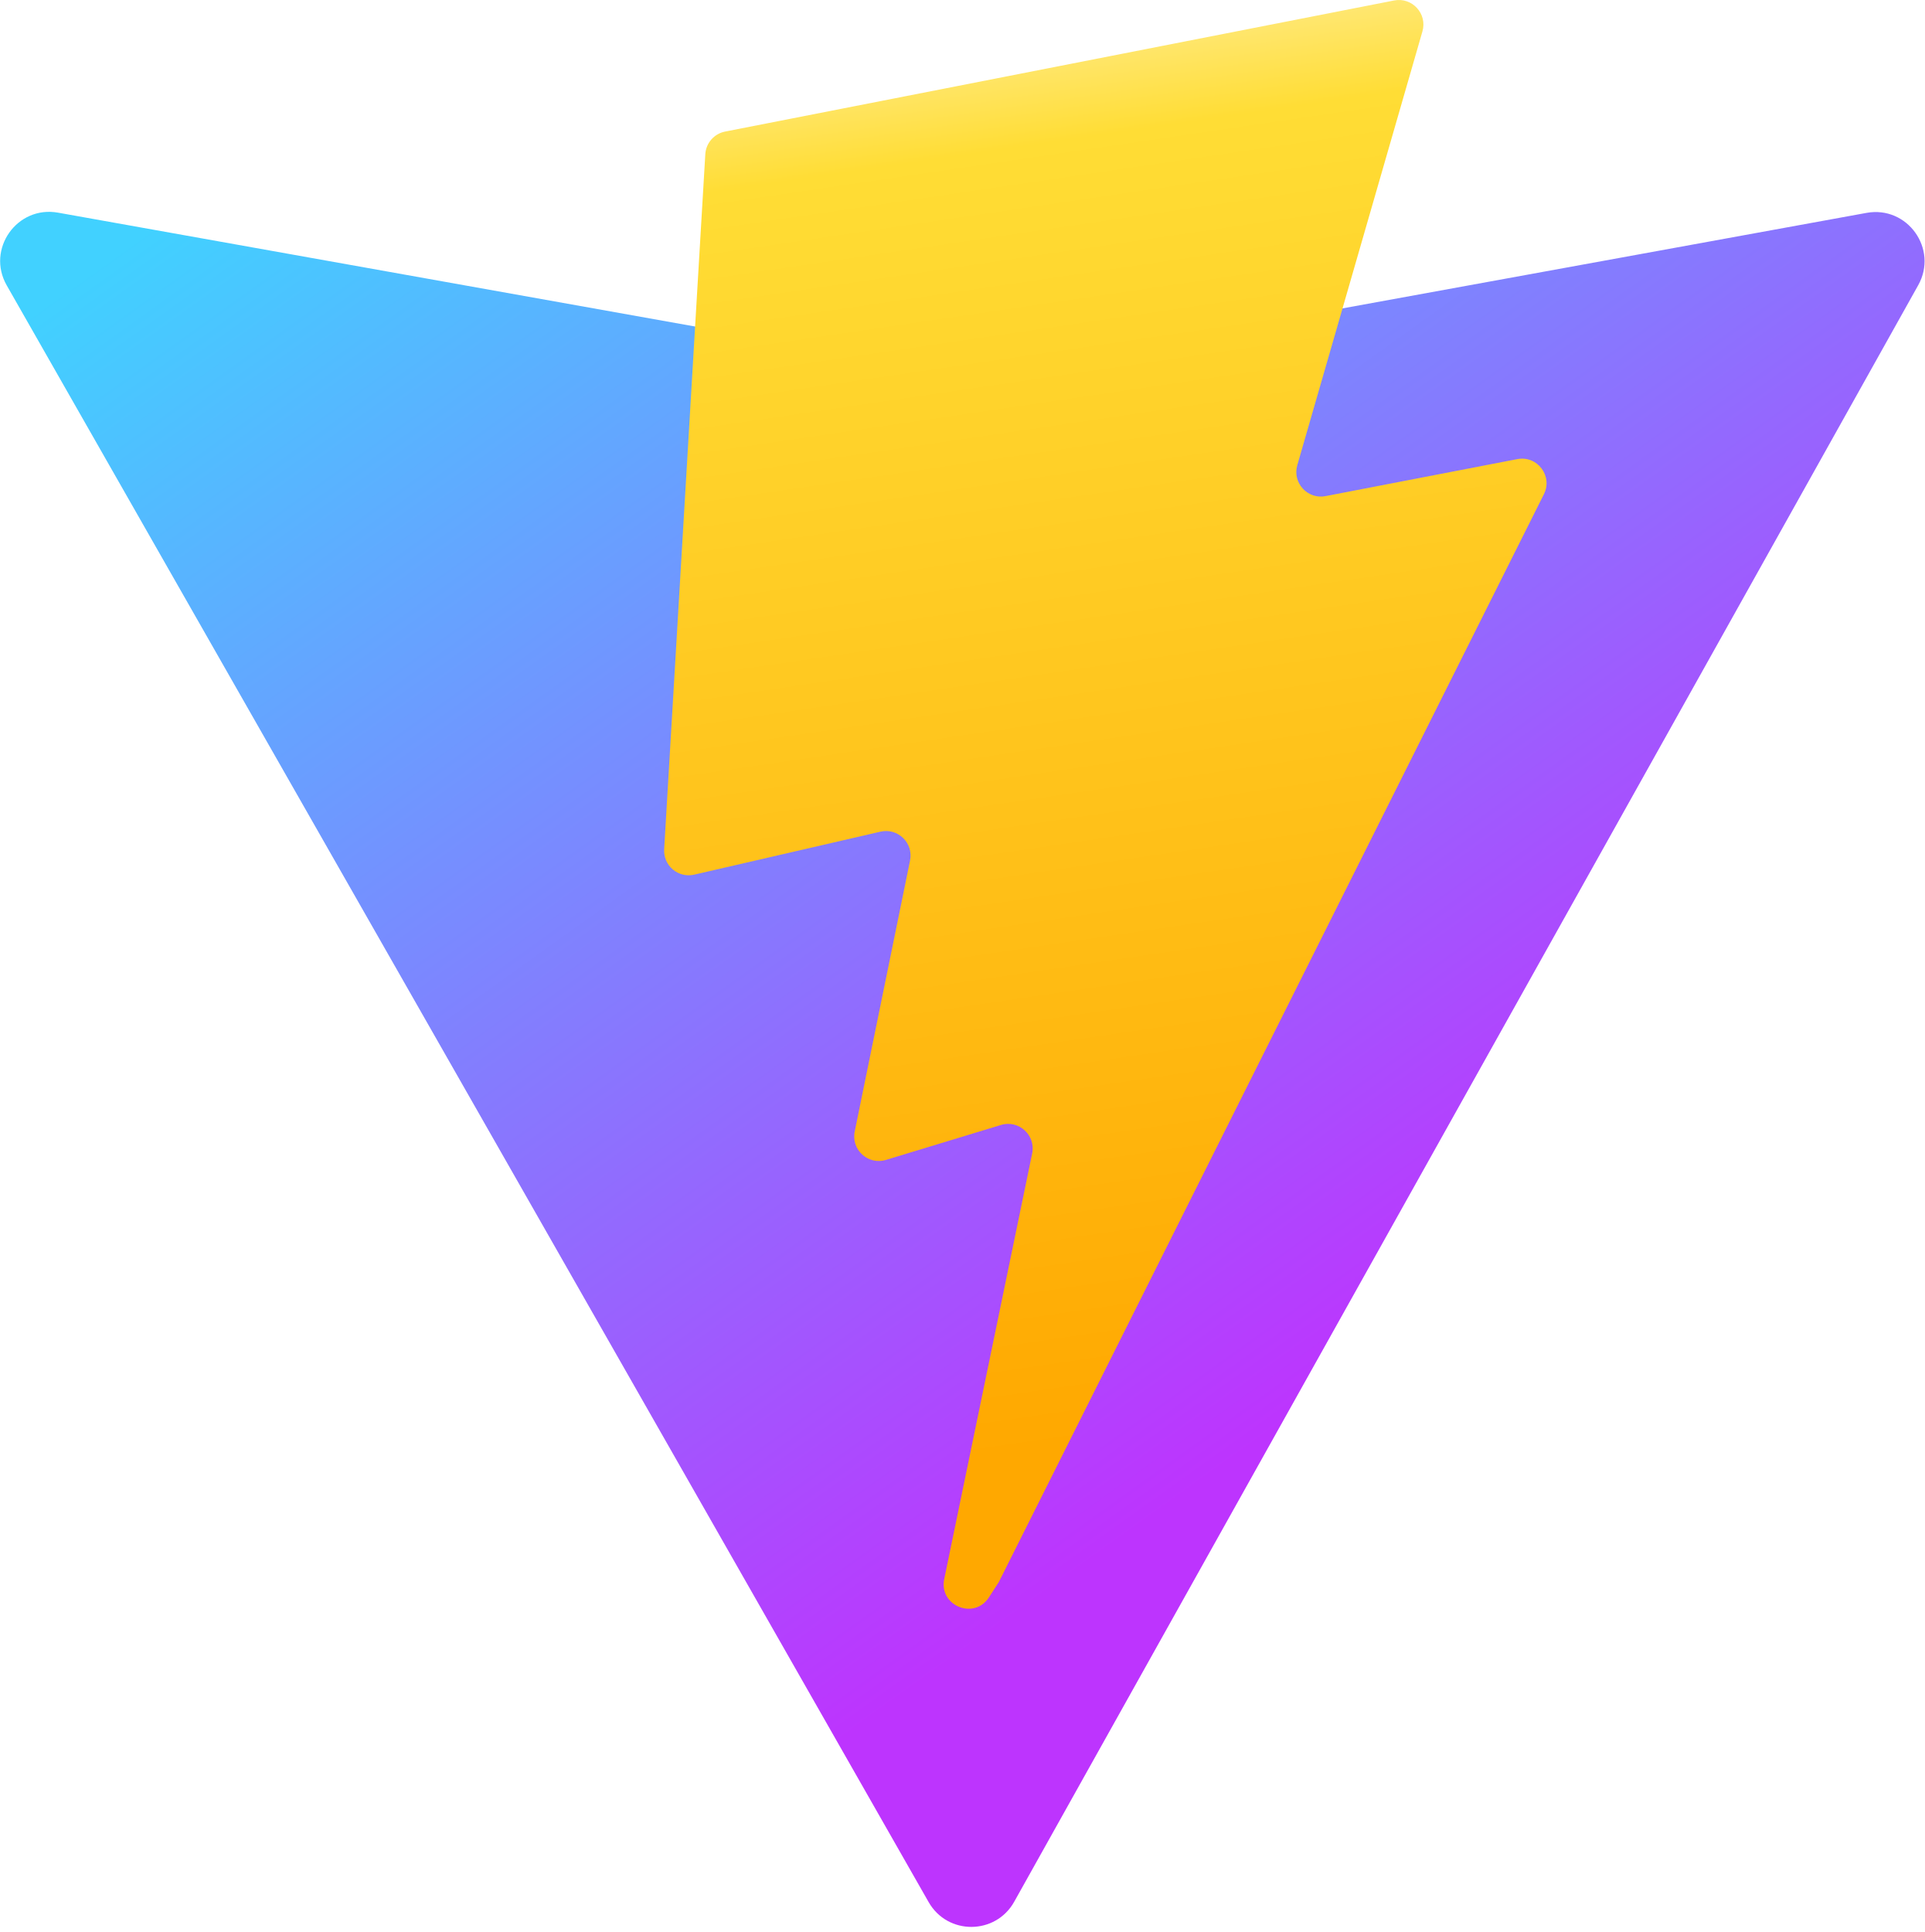
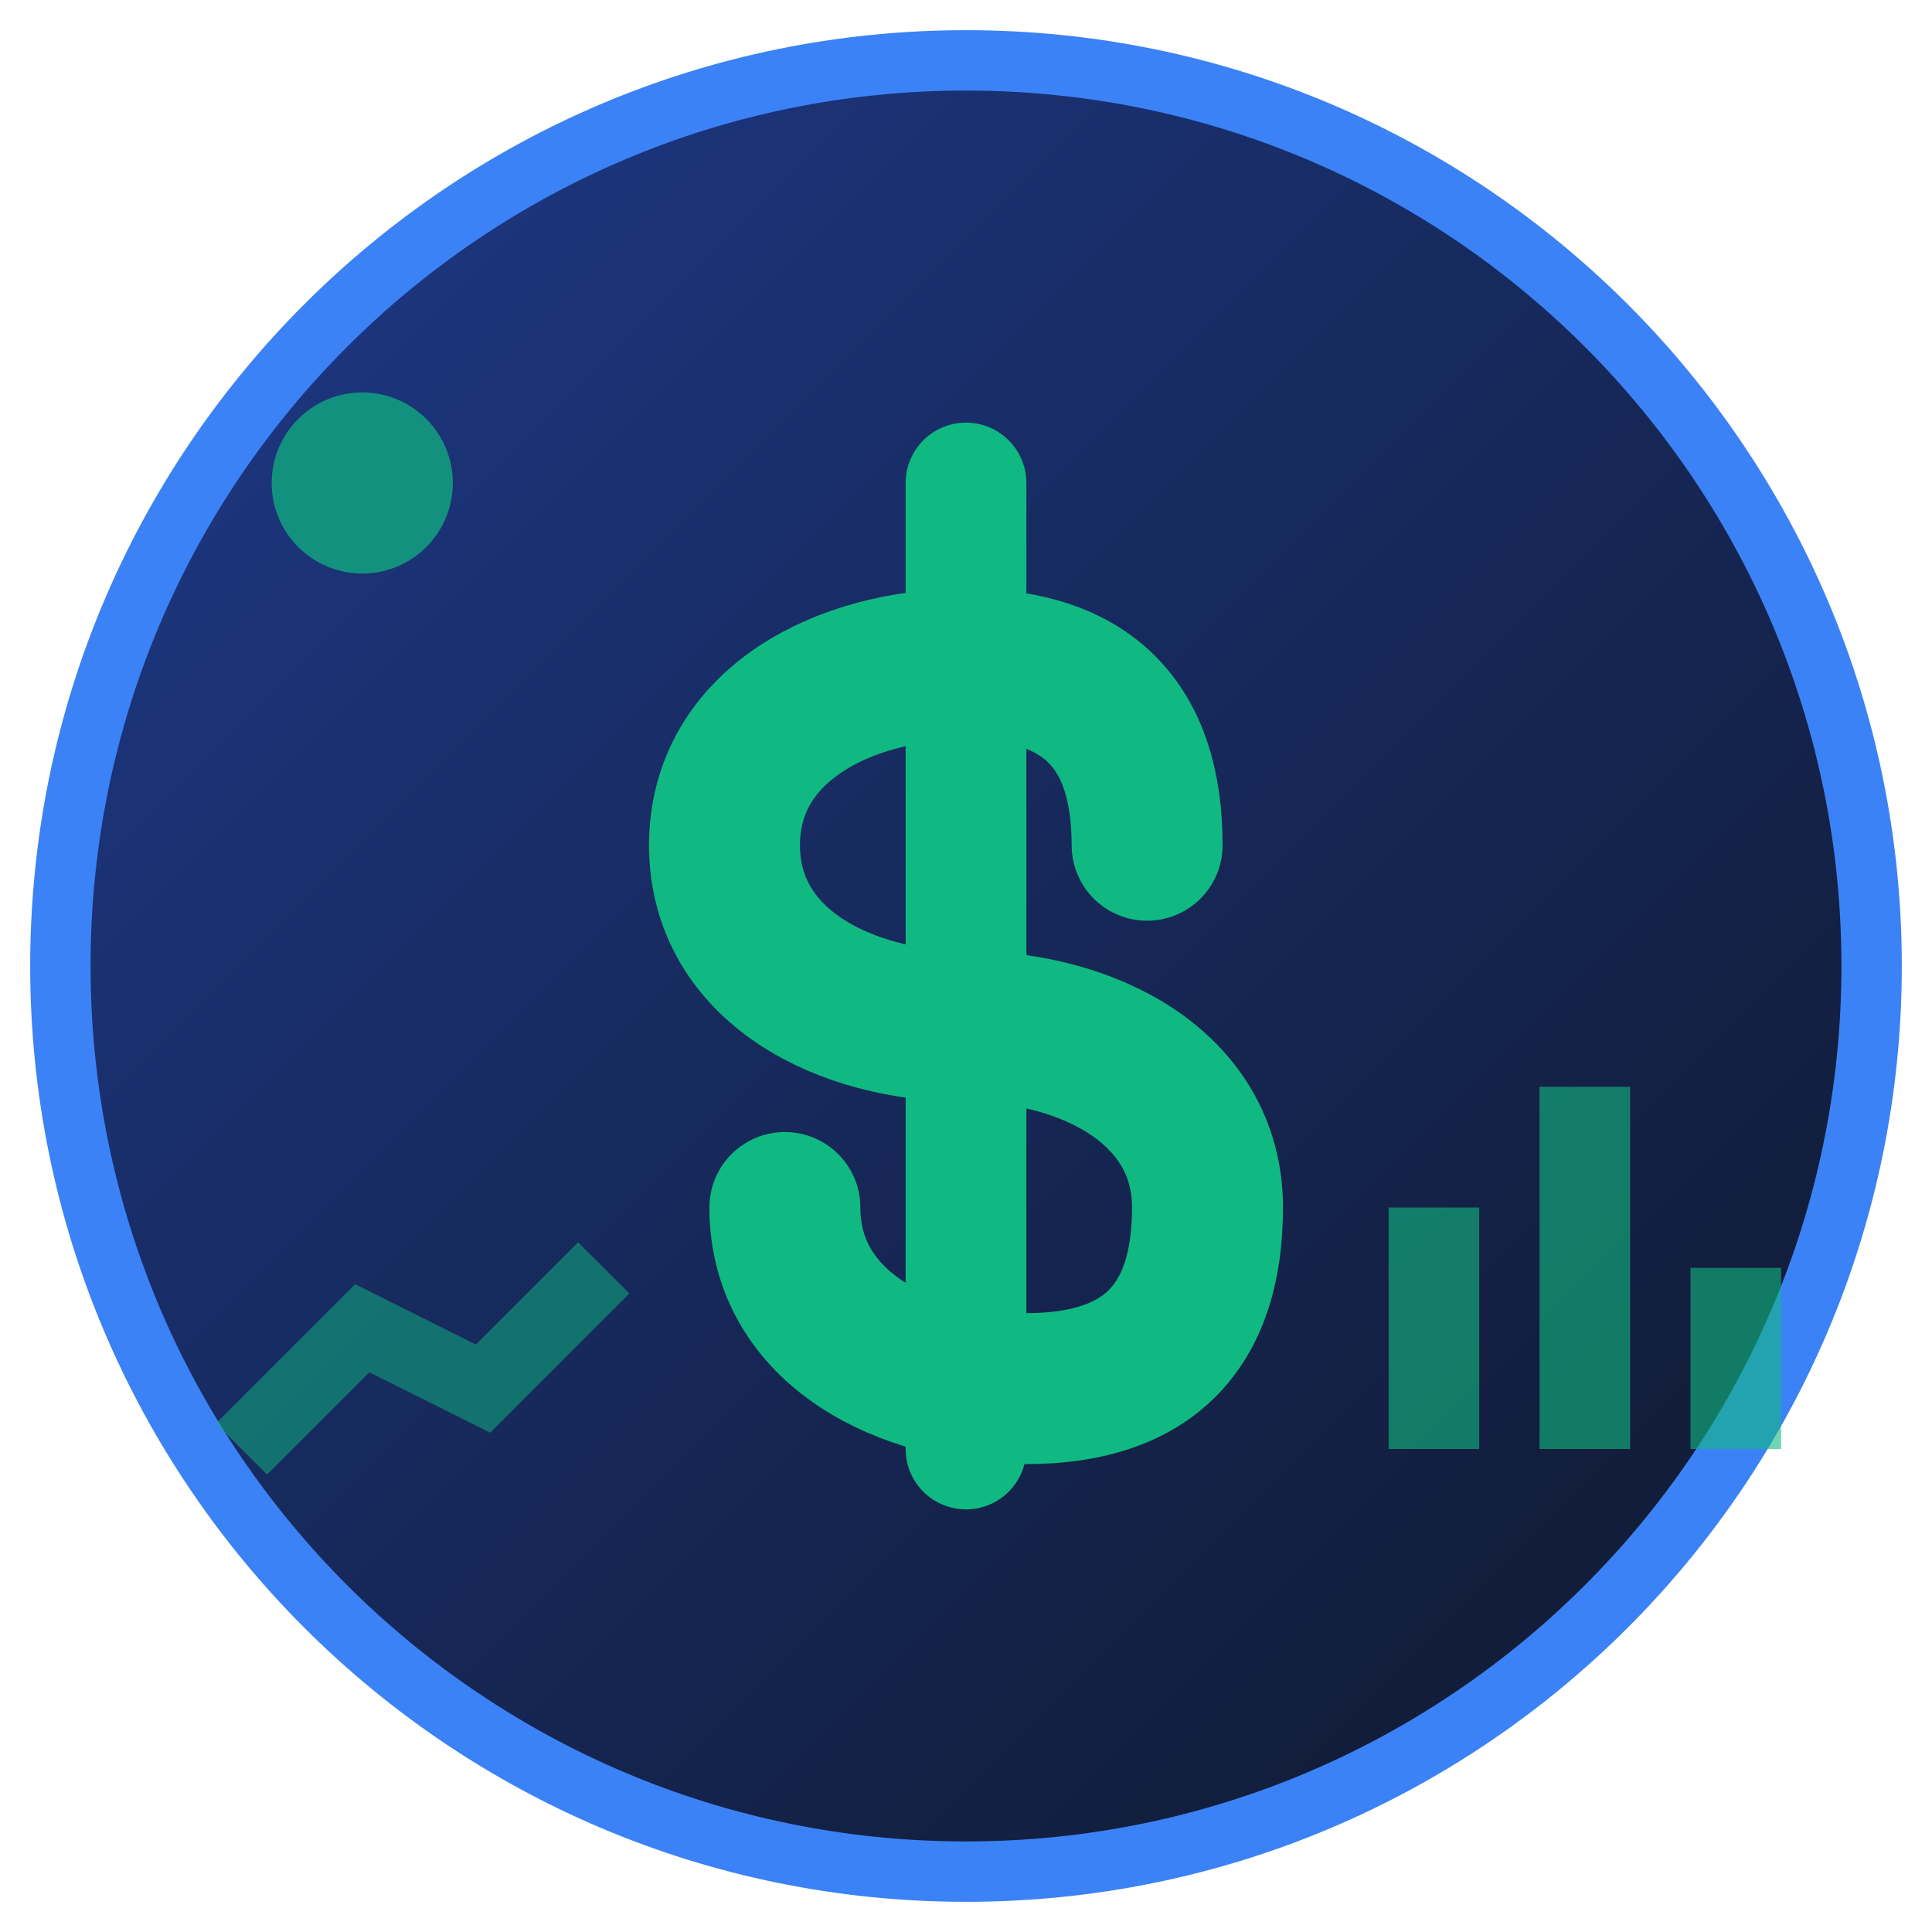
- <svg xmlns="http://www.w3.org/2000/svg" aria-hidden="true" role="img" class="iconify iconify--logos" width="31.88" height="32" preserveAspectRatio="xMidYMid meet" viewBox="0 0 256 257">
+ <svg xmlns="http://www.w3.org/2000/svg" viewBox="0 0 32 32" width="32" height="32">
  <defs>
-     <linearGradient id="IconifyId1813088fe1fbc01fb466" x1="-.828%" x2="57.636%" y1="7.652%" y2="78.411%">
-       <stop offset="0%" stop-color="#41D1FF" />
-       <stop offset="100%" stop-color="#BD34FE" />
+     <linearGradient id="bgGradient" x1="0%" y1="0%" x2="100%" y2="100%">
+       <stop offset="0%" style="stop-color:#1e3a8a;stop-opacity:1" />
+       <stop offset="100%" style="stop-color:#0f172a;stop-opacity:1" />
    </linearGradient>
-     <linearGradient id="IconifyId1813088fe1fbc01fb467" x1="43.376%" x2="50.316%" y1="2.242%" y2="89.03%">
-       <stop offset="0%" stop-color="#FFEA83" />
-       <stop offset="8.333%" stop-color="#FFDD35" />
-       <stop offset="100%" stop-color="#FFA800" />
+     <linearGradient id="chartGradient" x1="0%" y1="0%" x2="100%" y2="100%">
+       <stop offset="0%" style="stop-color:#10b981;stop-opacity:1" />
+       <stop offset="100%" style="stop-color:#059669;stop-opacity:1" />
    </linearGradient>
  </defs>
-   <path fill="url(#IconifyId1813088fe1fbc01fb466)" d="M255.153 37.938L134.897 252.976c-2.483 4.44-8.862 4.466-11.382.048L.875 37.958c-2.746-4.814 1.371-10.646 6.827-9.67l120.385 21.517a6.537 6.537 0 0 0 2.322-.004l117.867-21.483c5.438-.991 9.574 4.796 6.877 9.62Z" />
-   <path fill="url(#IconifyId1813088fe1fbc01fb467)" d="M185.432.063L96.44 17.501a3.268 3.268 0 0 0-2.634 3.014l-5.474 92.456a3.268 3.268 0 0 0 3.997 3.378l24.777-5.718c2.318-.535 4.413 1.507 3.936 3.838l-7.361 36.047c-.495 2.426 1.782 4.5 4.151 3.78l15.304-4.649c2.372-.72 4.652 1.36 4.15 3.788l-11.698 56.621c-.732 3.542 3.979 5.473 5.943 2.437l1.313-2.028l72.516-144.72c1.215-2.423-.88-5.186-3.54-4.672l-25.505 4.922c-2.396.462-4.435-1.77-3.759-4.114l16.646-57.705c.677-2.35-1.37-4.583-3.769-4.113Z" />
+   <circle cx="16" cy="16" r="15" fill="url(#bgGradient)" stroke="#3b82f6" stroke-width="1" />
+   <g transform="translate(16,16)">
+     <line x1="0" y1="-8" x2="0" y2="8" stroke="#10b981" stroke-width="2" stroke-linecap="round" />
+     <path d="M-3,4 C-3,6 -1,7 1,7 C3,7 4,6 4,4 C4,2 2,1 0,1 C-2,1 -4,0 -4,-2 C-4,-4 -2,-5 0,-5 C2,-5 3,-4 3,-2" stroke="#10b981" stroke-width="2.5" fill="none" stroke-linecap="round" />
+   </g>
+   <rect x="23" y="20" width="1.5" height="4" fill="#10b981" opacity="0.6" />
+   <rect x="25.5" y="18" width="1.5" height="6" fill="#10b981" opacity="0.6" />
+   <rect x="28" y="21" width="1.5" height="3" fill="#10b981" opacity="0.6" />
+   <path d="M4 24 L6 22 L8 23 L10 21" stroke="#10b981" stroke-width="1.2" fill="none" opacity="0.5" />
+   <circle cx="6" cy="8" r="1.5" fill="#10b981" opacity="0.7" />
</svg>
